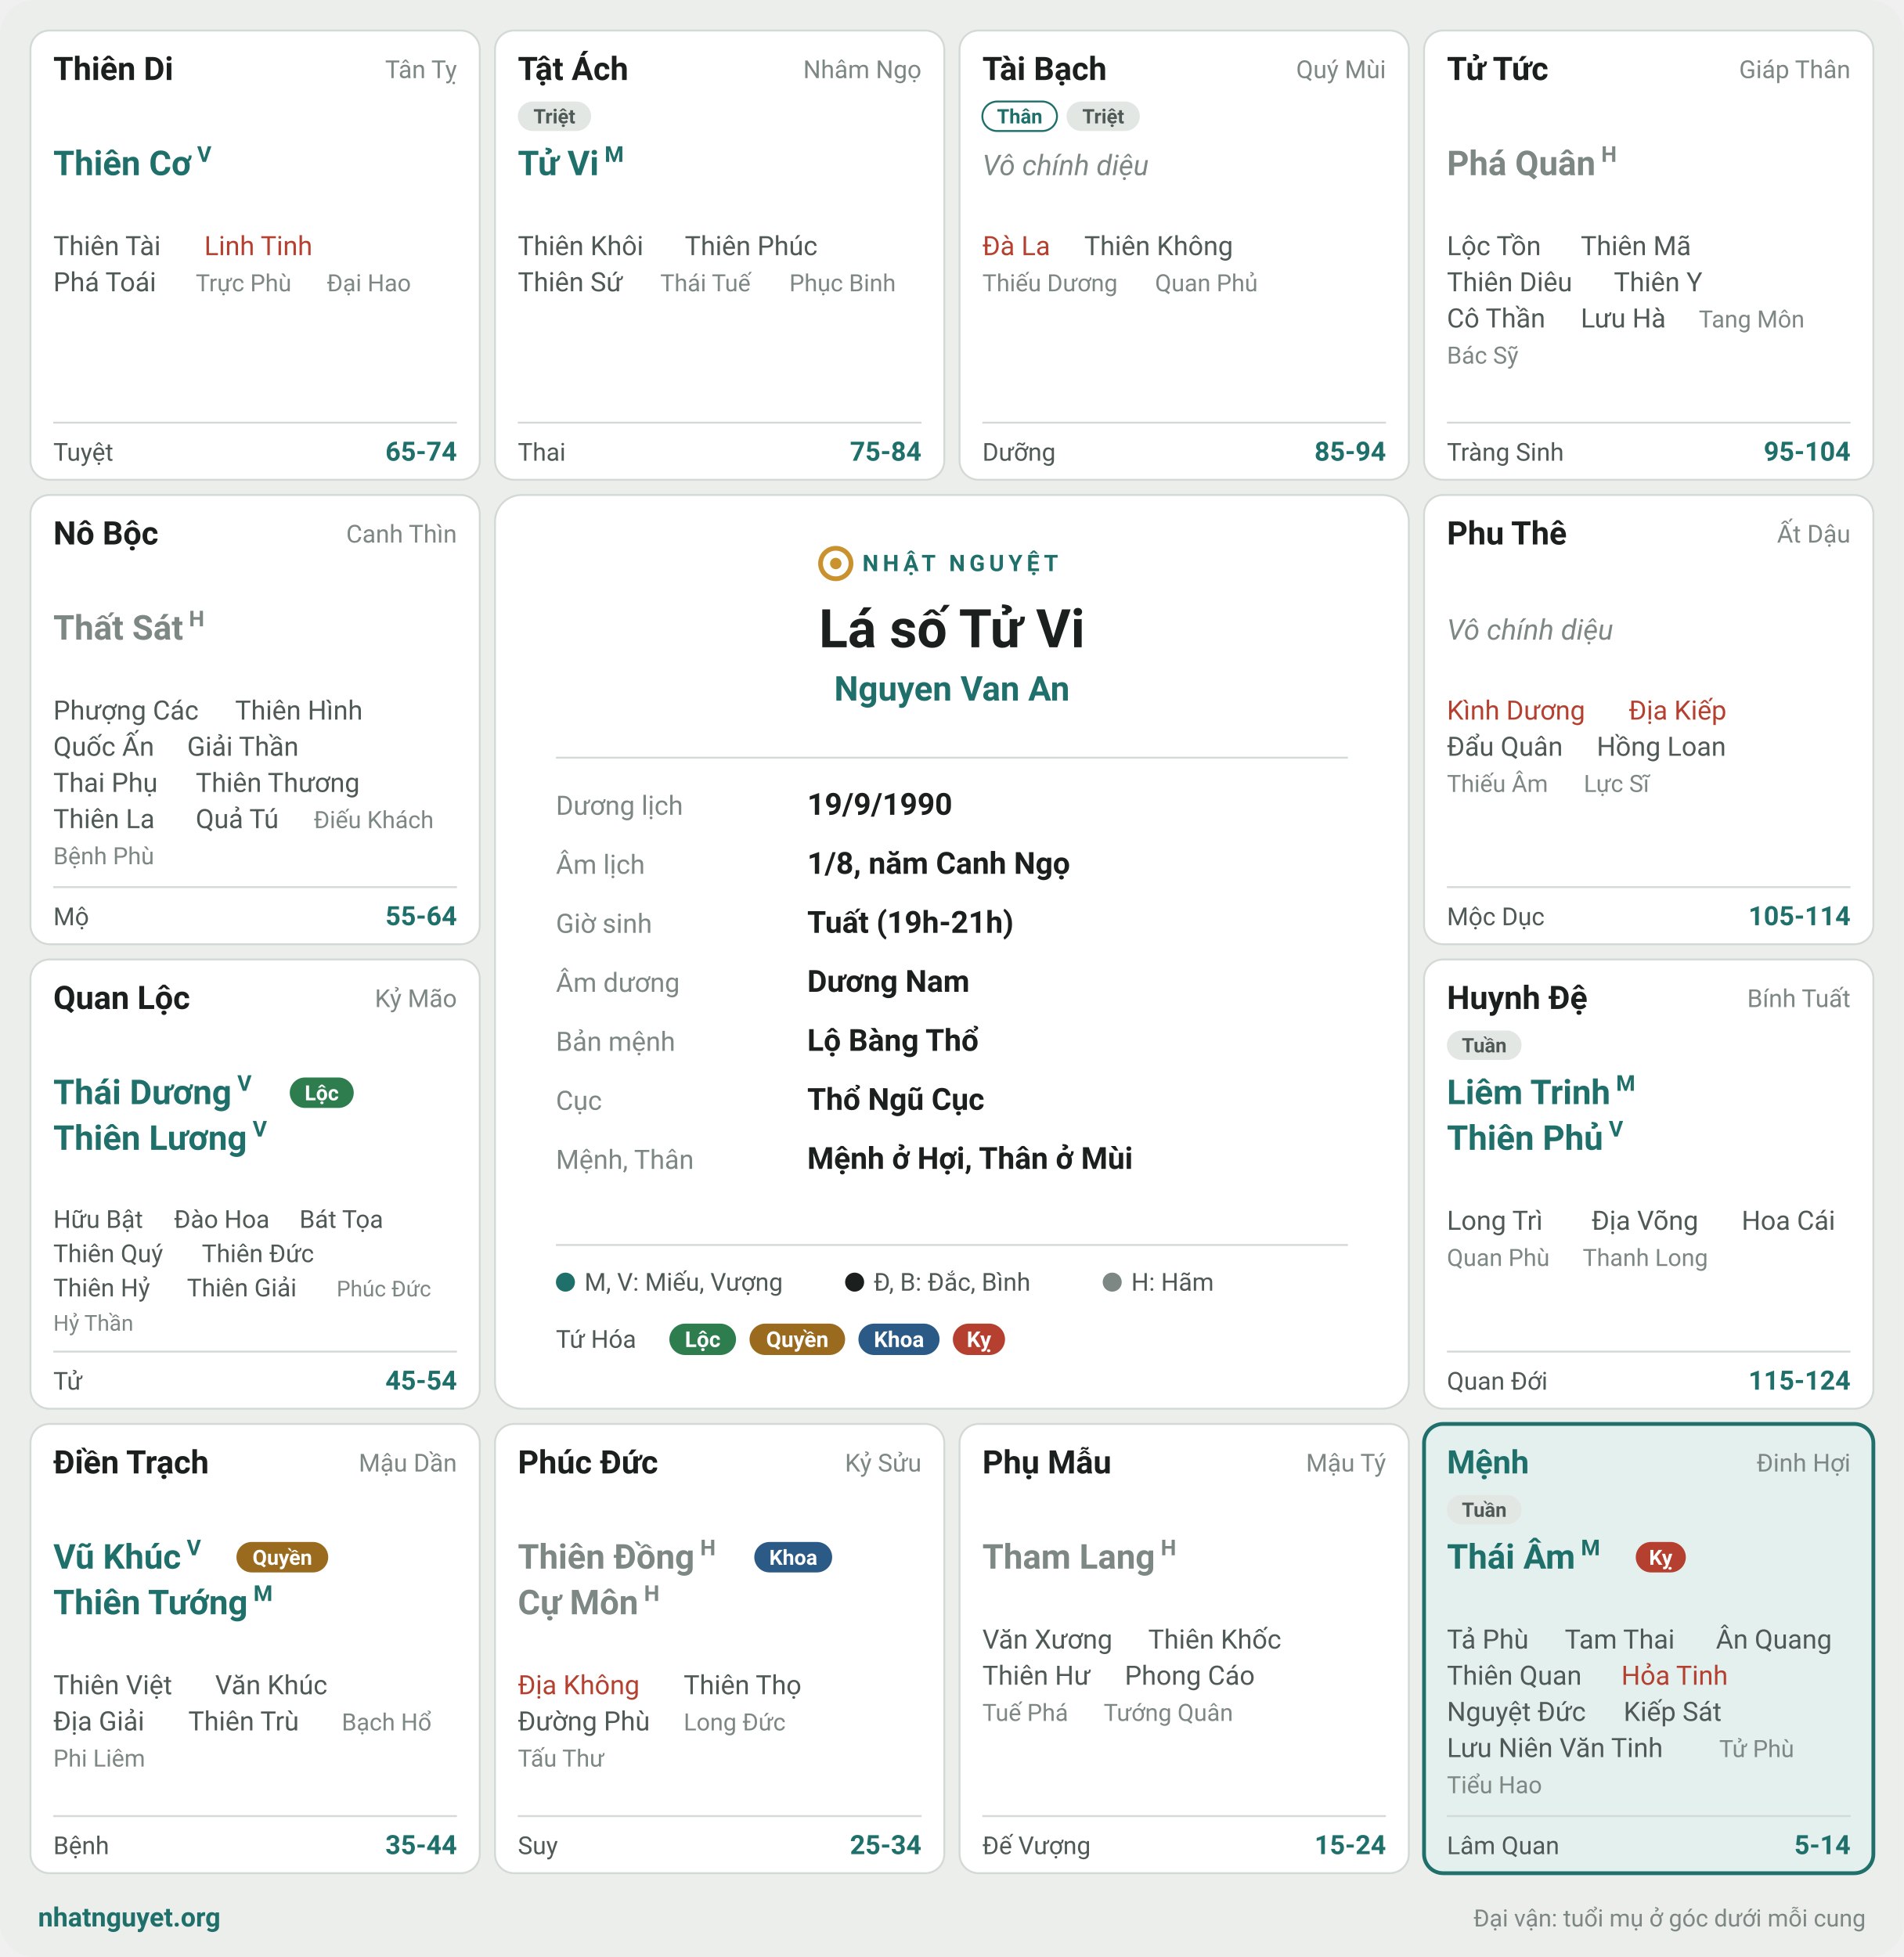
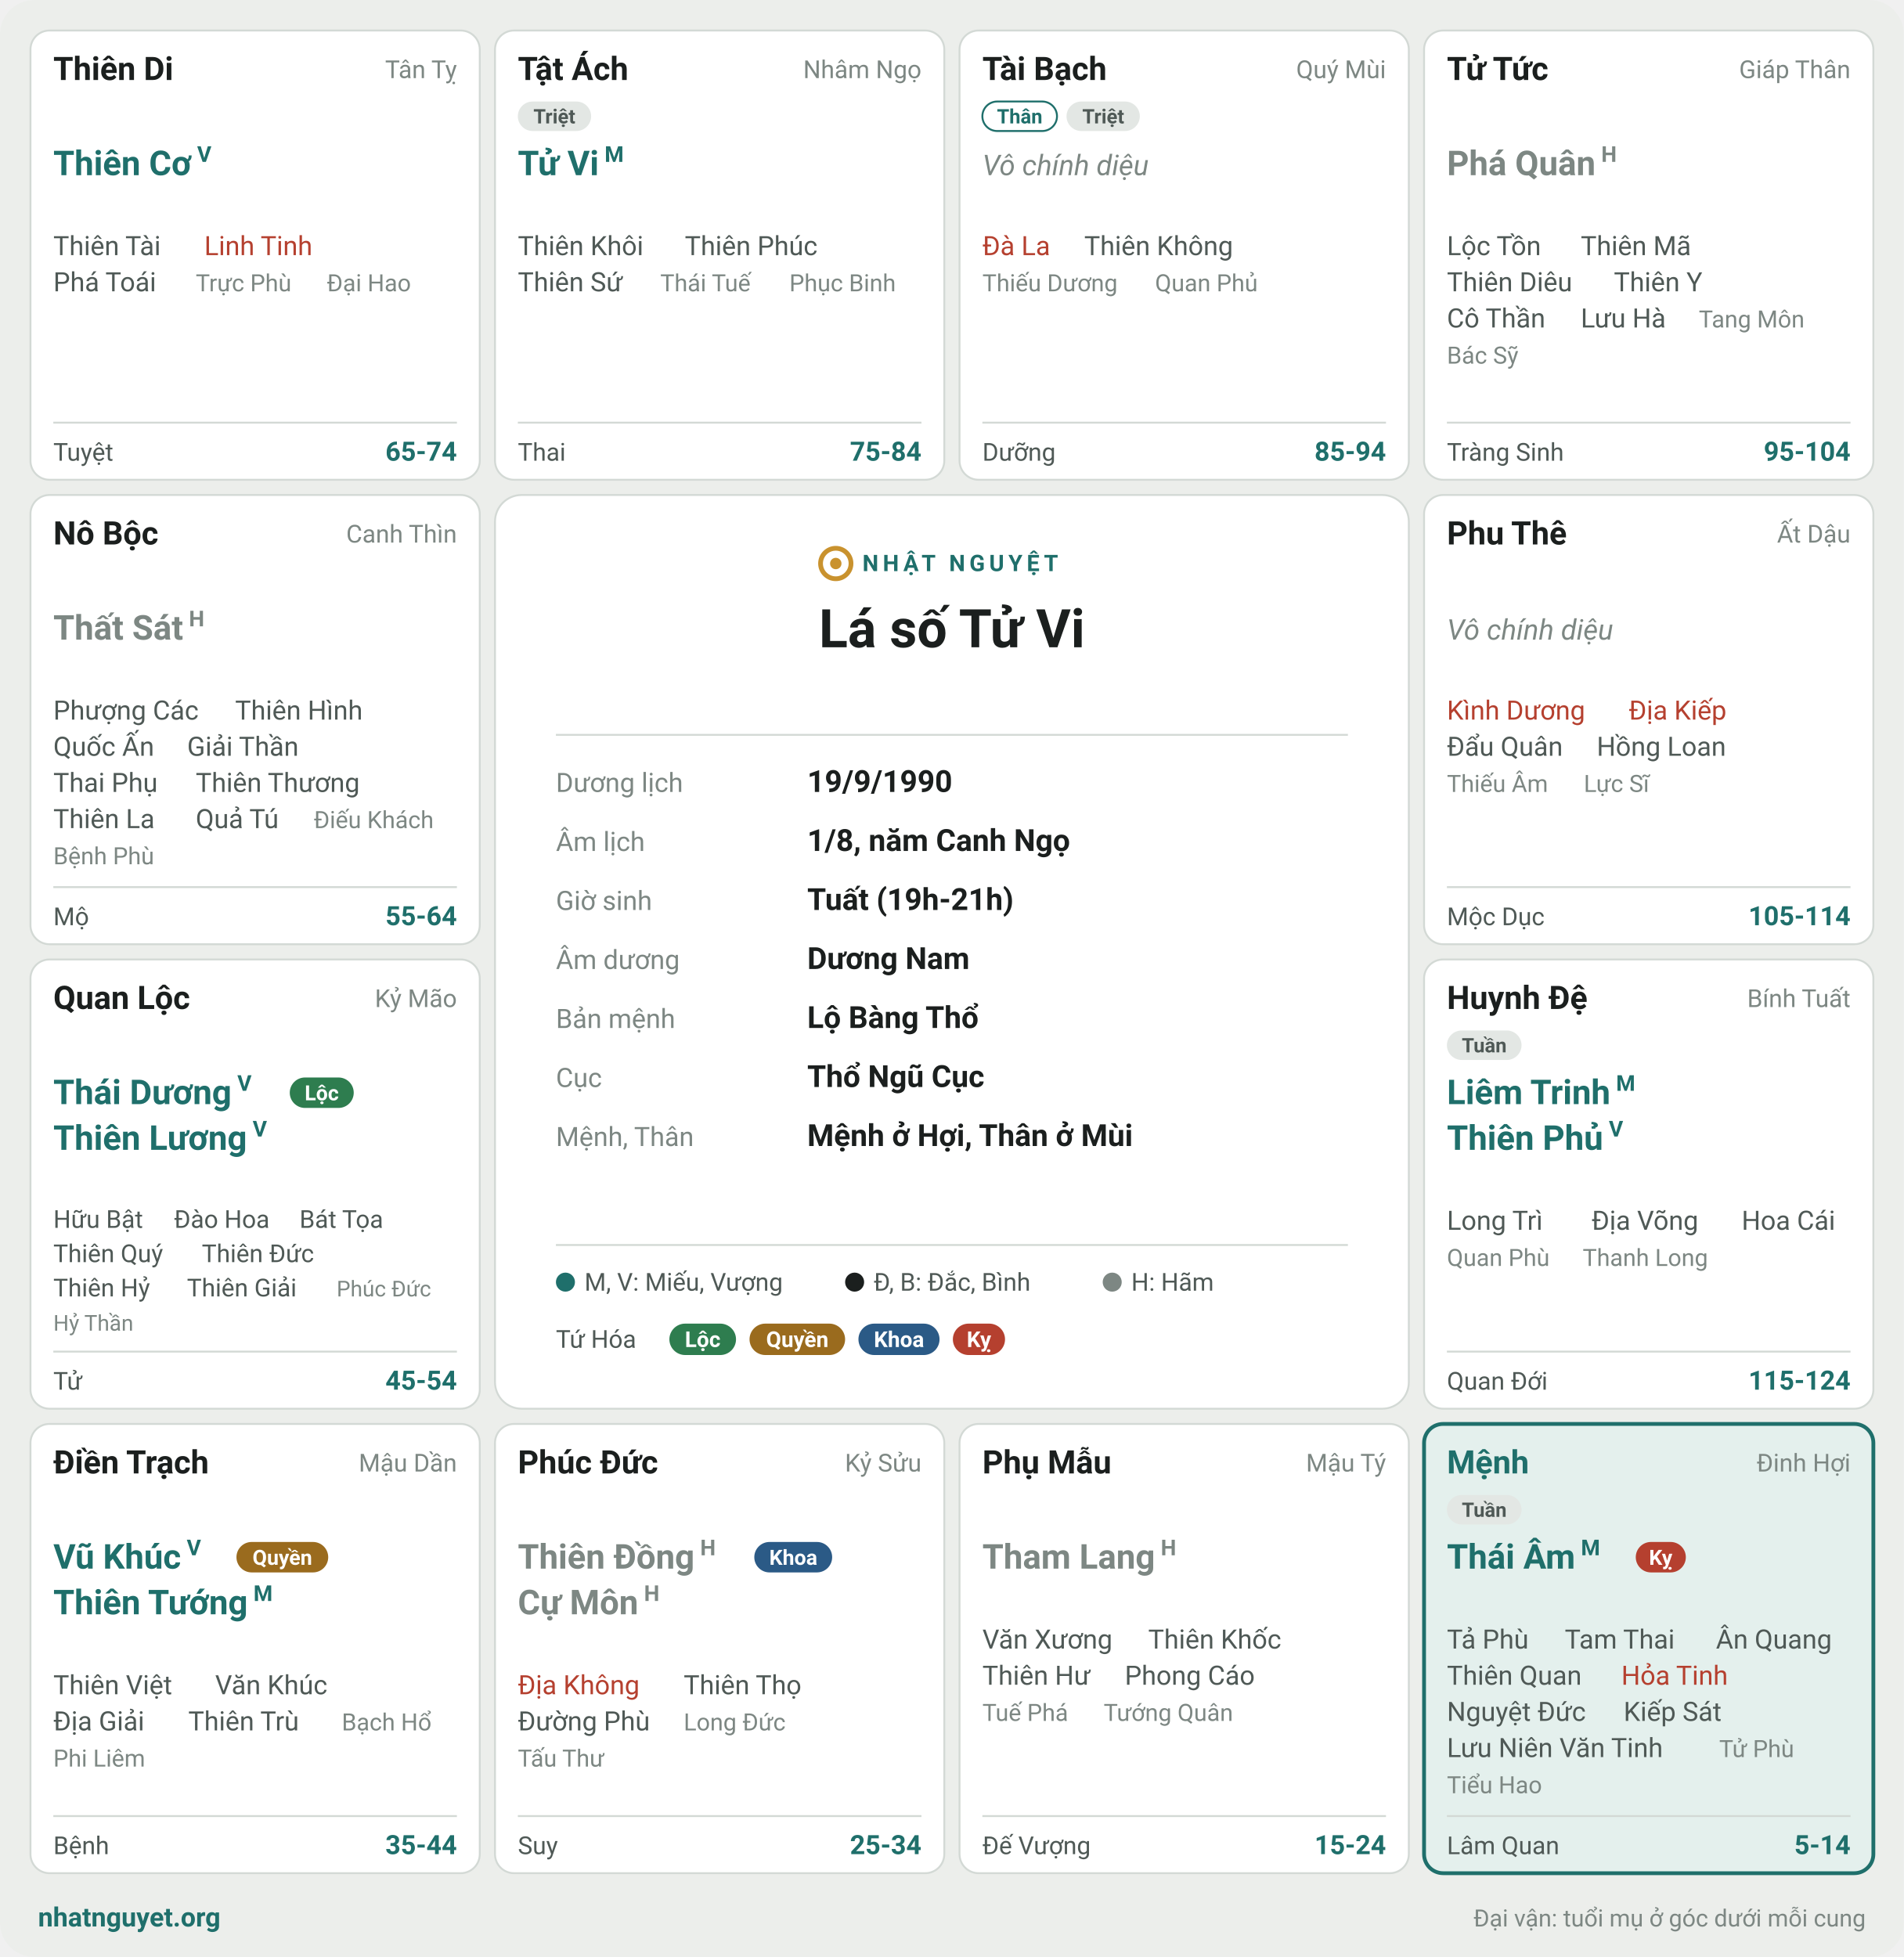
<svg xmlns="http://www.w3.org/2000/svg" viewBox="0 0 1000 1028" width="720" height="740.2" role="img" aria-labelledby="nn-tieu-de nn-mo-ta" lang="vi">
  <style>text{font-family:-apple-system, BlinkMacSystemFont, 'Segoe UI', Roboto, 'Helvetica Neue', Arial, 'Noto Sans', 'PingFang SC', 'Hiragino Sans GB', 'Microsoft YaHei', 'Noto Sans CJK SC', sans-serif;}</style>
  <rect x="0" y="0" width="1000" height="1028" rx="18" fill="#ECEEEB" />
  <rect x="504" y="748" width="236" height="236" rx="10" fill="#FFFFFF" stroke="#D3D9D5" stroke-width="1" />
  <text x="728" y="773" font-size="13" fill="#7D8783" text-anchor="end">Mậu Tý</text>
  <text x="516" y="774" font-size="17" fill="#1B1F1E" font-weight="700">Phụ Mẫu</text>
  <text x="516" y="824" font-size="18" fill="#7D8783" font-weight="700">Tham Lang<tspan dx="3" dy="-7" font-size="11.5">H</tspan>
  </text>
  <text x="516" y="866" font-size="14" fill="#4F5956">Văn Xương</text>
  <text x="603.1" y="866" font-size="14" fill="#4F5956">Thiên Khốc</text>
  <text x="516" y="885" font-size="14" fill="#4F5956">Thiên Hư</text>
  <text x="590.8" y="885" font-size="14" fill="#4F5956">Phong Cáo</text>
  <text x="516" y="904" font-size="12.5" fill="#7D8783">Tuế Phá</text>
  <text x="579.7" y="904" font-size="12.5" fill="#7D8783">Tướng Quân</text>
  <line x1="516" y1="954" x2="728" y2="954" stroke="#D3D9D5" stroke-width="1" />
  <text x="728" y="974" font-size="14" fill="#1F6F6B" font-weight="700" text-anchor="end">15-24</text>
  <text x="516" y="974" font-size="13" fill="#4F5956">Đế Vượng</text>
  <rect x="260" y="748" width="236" height="236" rx="10" fill="#FFFFFF" stroke="#D3D9D5" stroke-width="1" />
  <text x="484" y="773" font-size="13" fill="#7D8783" text-anchor="end">Kỷ Sửu</text>
  <text x="272" y="774" font-size="17" fill="#1B1F1E" font-weight="700">Phúc Đức</text>
  <text x="272" y="824" font-size="18" fill="#7D8783" font-weight="700">Thiên Đồng<tspan dx="3" dy="-7" font-size="11.5">H</tspan>
  </text>
  <rect x="396.2" y="810" width="40.9" height="16" rx="8" fill="#2B5A86" />
  <text x="416.7" y="822" font-size="11" fill="#FFFFFF" font-weight="700" text-anchor="middle">Khoa</text>
  <text x="272" y="848" font-size="18" fill="#7D8783" font-weight="700">Cự Môn<tspan dx="3" dy="-7" font-size="11.5">H</tspan>
  </text>
  <text x="272" y="890" font-size="14" fill="#B5402F">Địa Không</text>
  <text x="359.1" y="890" font-size="14" fill="#4F5956">Thiên Thọ</text>
  <text x="272" y="909" font-size="14" fill="#4F5956">Đường Phù</text>
  <text x="359.1" y="909" font-size="12.5" fill="#7D8783">Long Đức</text>
  <text x="272" y="928" font-size="12.5" fill="#7D8783">Tấu Thư</text>
  <line x1="272" y1="954" x2="484" y2="954" stroke="#D3D9D5" stroke-width="1" />
  <text x="484" y="974" font-size="14" fill="#1F6F6B" font-weight="700" text-anchor="end">25-34</text>
  <text x="272" y="974" font-size="13" fill="#4F5956">Suy</text>
  <rect x="16" y="748" width="236" height="236" rx="10" fill="#FFFFFF" stroke="#D3D9D5" stroke-width="1" />
  <text x="240" y="773" font-size="13" fill="#7D8783" text-anchor="end">Mậu Dần</text>
  <text x="28" y="774" font-size="17" fill="#1B1F1E" font-weight="700">Điền Trạch</text>
  <text x="28" y="824" font-size="18" fill="#1F6F6B" font-weight="700">Vũ Khúc<tspan dx="3" dy="-7" font-size="11.5">V</tspan>
  </text>
  <rect x="124.2" y="810" width="48.2" height="16" rx="8" fill="#9A6B1E" />
  <text x="148.3" y="822" font-size="11" fill="#FFFFFF" font-weight="700" text-anchor="middle">Quyền</text>
  <text x="28" y="848" font-size="18" fill="#1F6F6B" font-weight="700">Thiên Tướng<tspan dx="3" dy="-7" font-size="11.5">M</tspan>
  </text>
  <text x="28" y="890" font-size="14" fill="#4F5956">Thiên Việt</text>
  <text x="113" y="890" font-size="14" fill="#4F5956">Văn Khúc</text>
  <text x="28" y="909" font-size="14" fill="#4F5956">Địa Giải</text>
  <text x="98.9" y="909" font-size="14" fill="#4F5956">Thiên Trù</text>
  <text x="179.5" y="909" font-size="12.5" fill="#7D8783">Bạch Hổ</text>
  <text x="28" y="928" font-size="12.5" fill="#7D8783">Phi Liêm</text>
  <line x1="28" y1="954" x2="240" y2="954" stroke="#D3D9D5" stroke-width="1" />
  <text x="240" y="974" font-size="14" fill="#1F6F6B" font-weight="700" text-anchor="end">35-44</text>
  <text x="28" y="974" font-size="13" fill="#4F5956">Bệnh</text>
  <rect x="16" y="504" width="236" height="236" rx="10" fill="#FFFFFF" stroke="#D3D9D5" stroke-width="1" />
  <text x="240" y="529" font-size="13" fill="#7D8783" text-anchor="end">Kỷ Mão</text>
  <text x="28" y="530" font-size="17" fill="#1B1F1E" font-weight="700">Quan Lộc</text>
  <text x="28" y="580" font-size="18" fill="#1F6F6B" font-weight="700">Thái Dương<tspan dx="3" dy="-7" font-size="11.5">V</tspan>
  </text>
  <rect x="152.2" y="566" width="33.6" height="16" rx="8" fill="#2E7D4F" />
  <text x="169" y="578" font-size="11" fill="#FFFFFF" font-weight="700" text-anchor="middle">Lộc</text>
  <text x="28" y="604" font-size="18" fill="#1F6F6B" font-weight="700">Thiên Lương<tspan dx="3" dy="-7" font-size="11.5">V</tspan>
  </text>
  <text x="28" y="645" font-size="13" fill="#4F5956">Hữu Bật</text>
  <text x="91.4" y="645" font-size="13" fill="#4F5956">Đào Hoa</text>
  <text x="157.3" y="645" font-size="13" fill="#4F5956">Bát Tọa</text>
  <text x="28" y="663" font-size="13" fill="#4F5956">Thiên Quý</text>
  <text x="106" y="663" font-size="13" fill="#4F5956">Thiên Đức</text>
  <text x="28" y="681" font-size="13" fill="#4F5956">Thiên Hỷ</text>
  <text x="98.2" y="681" font-size="13" fill="#4F5956">Thiên Giải</text>
  <text x="176.8" y="681" font-size="11.5" fill="#7D8783">Phúc Đức</text>
  <text x="28" y="699" font-size="11.5" fill="#7D8783">Hỷ Thần</text>
  <line x1="28" y1="710" x2="240" y2="710" stroke="#D3D9D5" stroke-width="1" />
  <text x="240" y="730" font-size="14" fill="#1F6F6B" font-weight="700" text-anchor="end">45-54</text>
  <text x="28" y="730" font-size="13" fill="#4F5956">Tử</text>
  <rect x="16" y="260" width="236" height="236" rx="10" fill="#FFFFFF" stroke="#D3D9D5" stroke-width="1" />
  <text x="240" y="285" font-size="13" fill="#7D8783" text-anchor="end">Canh Thìn</text>
  <text x="28" y="286" font-size="17" fill="#1B1F1E" font-weight="700">Nô Bộc</text>
  <text x="28" y="336" font-size="18" fill="#7D8783" font-weight="700">Thất Sát<tspan dx="3" dy="-7" font-size="11.5">H</tspan>
  </text>
  <text x="28" y="378" font-size="14" fill="#4F5956">Phượng Các</text>
  <text x="123.5" y="378" font-size="14" fill="#4F5956">Thiên Hình</text>
  <text x="28" y="397" font-size="14" fill="#4F5956">Quốc Ấn</text>
  <text x="98.3" y="397" font-size="14" fill="#4F5956">Giải Thần</text>
  <text x="28" y="416" font-size="14" fill="#4F5956">Thai Phụ</text>
  <text x="102.8" y="416" font-size="14" fill="#4F5956">Thiên Thương</text>
  <text x="28" y="435" font-size="14" fill="#4F5956">Thiên La</text>
  <text x="102.8" y="435" font-size="14" fill="#4F5956">Quả Tú</text>
  <text x="164.8" y="435" font-size="12.5" fill="#7D8783">Điếu Khách</text>
  <text x="28" y="454" font-size="12.5" fill="#7D8783">Bệnh Phù</text>
  <line x1="28" y1="466" x2="240" y2="466" stroke="#D3D9D5" stroke-width="1" />
  <text x="240" y="486" font-size="14" fill="#1F6F6B" font-weight="700" text-anchor="end">55-64</text>
  <text x="28" y="486" font-size="13" fill="#4F5956">Mộ</text>
  <rect x="16" y="16" width="236" height="236" rx="10" fill="#FFFFFF" stroke="#D3D9D5" stroke-width="1" />
  <text x="240" y="41" font-size="13" fill="#7D8783" text-anchor="end">Tân Tỵ</text>
  <text x="28" y="42" font-size="17" fill="#1B1F1E" font-weight="700">Thiên Di</text>
  <text x="28" y="92" font-size="18" fill="#1F6F6B" font-weight="700">Thiên Cơ<tspan dx="3" dy="-7" font-size="11.5">V</tspan>
  </text>
  <text x="28" y="134" font-size="14" fill="#4F5956">Thiên Tài</text>
  <text x="107.3" y="134" font-size="14" fill="#B5402F">Linh Tinh</text>
  <text x="28" y="153" font-size="14" fill="#4F5956">Phá Toái</text>
  <text x="102.8" y="153" font-size="12.5" fill="#7D8783">Trực Phù</text>
  <text x="171.7" y="153" font-size="12.5" fill="#7D8783">Đại Hao</text>
  <line x1="28" y1="222" x2="240" y2="222" stroke="#D3D9D5" stroke-width="1" />
  <text x="240" y="242" font-size="14" fill="#1F6F6B" font-weight="700" text-anchor="end">65-74</text>
  <text x="28" y="242" font-size="13" fill="#4F5956">Tuyệt</text>
  <rect x="260" y="16" width="236" height="236" rx="10" fill="#FFFFFF" stroke="#D3D9D5" stroke-width="1" />
  <text x="484" y="41" font-size="13" fill="#7D8783" text-anchor="end">Nhâm Ngọ</text>
  <text x="272" y="42" font-size="17" fill="#1B1F1E" font-weight="700">Tật Ách</text>
  <rect x="272" y="53.3" width="38.5" height="15.5" rx="7.8" fill="#E3E7E4" />
  <text x="291.2" y="64.8" font-size="10.5" fill="#4F5956" font-weight="700" text-anchor="middle">Triệt</text>
  <text x="272" y="92" font-size="18" fill="#1F6F6B" font-weight="700">Tử Vi<tspan dx="3" dy="-7" font-size="11.5">M</tspan>
  </text>
  <text x="272" y="134" font-size="14" fill="#4F5956">Thiên Khôi</text>
  <text x="359.7" y="134" font-size="14" fill="#4F5956">Thiên Phúc</text>
  <text x="272" y="153" font-size="14" fill="#4F5956">Thiên Sứ</text>
  <text x="346.8" y="153" font-size="12.5" fill="#7D8783">Thái Tuế</text>
  <text x="414.6" y="153" font-size="12.5" fill="#7D8783">Phục Binh</text>
  <line x1="272" y1="222" x2="484" y2="222" stroke="#D3D9D5" stroke-width="1" />
  <text x="484" y="242" font-size="14" fill="#1F6F6B" font-weight="700" text-anchor="end">75-84</text>
  <text x="272" y="242" font-size="13" fill="#4F5956">Thai</text>
  <rect x="504" y="16" width="236" height="236" rx="10" fill="#FFFFFF" stroke="#D3D9D5" stroke-width="1" />
  <text x="728" y="41" font-size="13" fill="#7D8783" text-anchor="end">Quý Mùi</text>
  <text x="516" y="42" font-size="17" fill="#1B1F1E" font-weight="700">Tài Bạch</text>
  <rect x="516" y="53.3" width="39.2" height="15.5" rx="7.8" fill="none" stroke="#1F6F6B" stroke-width="1" />
  <text x="535.6" y="64.8" font-size="10.5" fill="#1F6F6B" font-weight="700" text-anchor="middle">Thân</text>
  <rect x="560.2" y="53.3" width="38.5" height="15.5" rx="7.8" fill="#E3E7E4" />
  <text x="579.5" y="64.8" font-size="10.5" fill="#4F5956" font-weight="700" text-anchor="middle">Triệt</text>
  <text x="516" y="92" font-size="15" fill="#7D8783" font-style="italic">Vô chính diệu</text>
  <text x="516" y="134" font-size="14" fill="#B5402F">Đà La</text>
  <text x="569.5" y="134" font-size="14" fill="#4F5956">Thiên Không</text>
  <text x="516" y="153" font-size="12.5" fill="#7D8783">Thiếu Dương</text>
  <text x="606.7" y="153" font-size="12.5" fill="#7D8783">Quan Phủ</text>
  <line x1="516" y1="222" x2="728" y2="222" stroke="#D3D9D5" stroke-width="1" />
  <text x="728" y="242" font-size="14" fill="#1F6F6B" font-weight="700" text-anchor="end">85-94</text>
  <text x="516" y="242" font-size="13" fill="#4F5956">Dưỡng</text>
  <rect x="748" y="16" width="236" height="236" rx="10" fill="#FFFFFF" stroke="#D3D9D5" stroke-width="1" />
  <text x="972" y="41" font-size="13" fill="#7D8783" text-anchor="end">Giáp Thân</text>
  <text x="760" y="42" font-size="17" fill="#1B1F1E" font-weight="700">Tử Tức</text>
  <text x="760" y="92" font-size="18" fill="#7D8783" font-weight="700">Phá Quân<tspan dx="3" dy="-7" font-size="11.5">H</tspan>
  </text>
  <text x="760" y="134" font-size="14" fill="#4F5956">Lộc Tồn</text>
  <text x="830.3" y="134" font-size="14" fill="#4F5956">Thiên Mã</text>
  <text x="760" y="153" font-size="14" fill="#4F5956">Thiên Diêu</text>
  <text x="847.7" y="153" font-size="14" fill="#4F5956">Thiên Y</text>
  <text x="760" y="172" font-size="14" fill="#4F5956">Cô Thần</text>
  <text x="830.3" y="172" font-size="14" fill="#4F5956">Lưu Hà</text>
  <text x="892.3" y="172" font-size="12.5" fill="#7D8783">Tang Môn</text>
  <text x="760" y="191" font-size="12.5" fill="#7D8783">Bác Sỹ</text>
  <line x1="760" y1="222" x2="972" y2="222" stroke="#D3D9D5" stroke-width="1" />
  <text x="972" y="242" font-size="14" fill="#1F6F6B" font-weight="700" text-anchor="end">95-104</text>
  <text x="760" y="242" font-size="13" fill="#4F5956">Tràng Sinh</text>
  <rect x="748" y="260" width="236" height="236" rx="10" fill="#FFFFFF" stroke="#D3D9D5" stroke-width="1" />
  <text x="972" y="285" font-size="13" fill="#7D8783" text-anchor="end">Ất Dậu</text>
  <text x="760" y="286" font-size="17" fill="#1B1F1E" font-weight="700">Phu Thê</text>
  <text x="760" y="336" font-size="15" fill="#7D8783" font-style="italic">Vô chính diệu</text>
  <text x="760" y="378" font-size="14" fill="#B5402F">Kình Dương</text>
  <text x="855.5" y="378" font-size="14" fill="#B5402F">Địa Kiếp</text>
  <text x="760" y="397" font-size="14" fill="#4F5956">Đẩu Quân</text>
  <text x="838.7" y="397" font-size="14" fill="#4F5956">Hồng Loan</text>
  <text x="760" y="416" font-size="12.5" fill="#7D8783">Thiếu Âm</text>
  <text x="831.9" y="416" font-size="12.5" fill="#7D8783">Lực Sĩ</text>
  <line x1="760" y1="466" x2="972" y2="466" stroke="#D3D9D5" stroke-width="1" />
  <text x="972" y="486" font-size="14" fill="#1F6F6B" font-weight="700" text-anchor="end">105-114</text>
  <text x="760" y="486" font-size="13" fill="#4F5956">Mộc Dục</text>
  <rect x="748" y="504" width="236" height="236" rx="10" fill="#FFFFFF" stroke="#D3D9D5" stroke-width="1" />
  <text x="972" y="529" font-size="13" fill="#7D8783" text-anchor="end">Bính Tuất</text>
  <text x="760" y="530" font-size="17" fill="#1B1F1E" font-weight="700">Huynh Đệ</text>
  <rect x="760" y="541.3" width="39.2" height="15.5" rx="7.8" fill="#E3E7E4" />
  <text x="779.6" y="552.8" font-size="10.5" fill="#4F5956" font-weight="700" text-anchor="middle">Tuần</text>
  <text x="760" y="580" font-size="18" fill="#1F6F6B" font-weight="700">Liêm Trinh<tspan dx="3" dy="-7" font-size="11.5">M</tspan>
  </text>
  <text x="760" y="604" font-size="18" fill="#1F6F6B" font-weight="700">Thiên Phủ<tspan dx="3" dy="-7" font-size="11.5">V</tspan>
  </text>
  <text x="760" y="646" font-size="14" fill="#4F5956">Long Trì</text>
  <text x="836" y="646" font-size="14" fill="#4F5956">Địa Võng</text>
  <text x="914.8" y="646" font-size="14" fill="#4F5956">Hoa Cái</text>
  <text x="760" y="665" font-size="12.5" fill="#7D8783">Quan Phù</text>
  <text x="831.3" y="665" font-size="12.5" fill="#7D8783">Thanh Long</text>
  <line x1="760" y1="710" x2="972" y2="710" stroke="#D3D9D5" stroke-width="1" />
  <text x="972" y="730" font-size="14" fill="#1F6F6B" font-weight="700" text-anchor="end">115-124</text>
  <text x="760" y="730" font-size="13" fill="#4F5956">Quan Đới</text>
  <rect x="748" y="748" width="236" height="236" rx="10" fill="#E4F0ED" stroke="#1F6F6B" stroke-width="2" />
  <text x="972" y="773" font-size="13" fill="#7D8783" text-anchor="end">Đinh Hợi</text>
  <text x="760" y="774" font-size="17" fill="#1F6F6B" font-weight="700">Mệnh</text>
  <rect x="760" y="785.3" width="39.2" height="15.5" rx="7.8" fill="#E3E7E4" />
  <text x="779.6" y="796.8" font-size="10.5" fill="#4F5956" font-weight="700" text-anchor="middle">Tuần</text>
  <text x="760" y="824" font-size="18" fill="#1F6F6B" font-weight="700">Thái Âm<tspan dx="3" dy="-7" font-size="11.5">M</tspan>
  </text>
  <rect x="859.2" y="810" width="26.3" height="16" rx="8" fill="#B5402F" />
  <text x="872.3" y="822" font-size="11" fill="#FFFFFF" font-weight="700" text-anchor="middle">Kỵ</text>
  <text x="760" y="866" font-size="14" fill="#4F5956">Tả Phù</text>
  <text x="821.9" y="866" font-size="14" fill="#4F5956">Tam Thai</text>
  <text x="901.3" y="866" font-size="14" fill="#4F5956">Ân Quang</text>
  <text x="760" y="885" font-size="14" fill="#4F5956">Thiên Quan</text>
  <text x="851.6" y="885" font-size="14" fill="#B5402F">Hỏa Tinh</text>
  <text x="760" y="904" font-size="14" fill="#4F5956">Nguyệt Đức</text>
  <text x="852.8" y="904" font-size="14" fill="#4F5956">Kiếp Sát</text>
  <text x="760" y="923" font-size="14" fill="#4F5956">Lưu Niên Văn Tinh</text>
  <text x="903" y="923" font-size="12.5" fill="#7D8783">Tử Phù</text>
  <text x="760" y="942" font-size="12.5" fill="#7D8783">Tiểu Hao</text>
  <line x1="760" y1="954" x2="972" y2="954" stroke="#D3D9D5" stroke-width="1" />
  <text x="972" y="974" font-size="14" fill="#1F6F6B" font-weight="700" text-anchor="end">5-14</text>
  <text x="760" y="974" font-size="13" fill="#4F5956">Lâm Quan</text>
  <rect x="260" y="260" width="480" height="480" rx="14" fill="#FFFFFF" stroke="#D3D9D5" stroke-width="1" />
  <circle cx="439" cy="296" r="8" fill="none" stroke="#C9922E" stroke-width="2.5" />
  <circle cx="439" cy="296" r="3" fill="#C9922E" />
  <text x="453" y="300" font-size="12" fill="#1F6F6B" font-weight="700" letter-spacing="2.2">NHẬT NGUYỆT</text>
  <text x="500" y="340" font-size="28" fill="#1B1F1E" font-weight="700" text-anchor="middle">Lá số Tử Vi</text>
-   <text x="500" y="368" font-size="18" fill="#1F6F6B" font-weight="700" text-anchor="middle">Nguyen Van An</text>
-   <line x1="292" y1="398" x2="708" y2="398" stroke="#D3D9D5" stroke-width="1" />
-   <text x="292" y="428" font-size="14" fill="#7D8783">Dương lịch</text>
-   <text x="424" y="428" font-size="16" fill="#1B1F1E" font-weight="700">19/9/1990</text>
-   <text x="292" y="459" font-size="14" fill="#7D8783">Âm lịch</text>
-   <text x="424" y="459" font-size="16" fill="#1B1F1E" font-weight="700">1/8, năm Canh Ngọ</text>
-   <text x="292" y="490" font-size="14" fill="#7D8783">Giờ sinh</text>
-   <text x="424" y="490" font-size="16" fill="#1B1F1E" font-weight="700">Tuất (19h-21h)</text>
-   <text x="292" y="521" font-size="14" fill="#7D8783">Âm dương</text>
-   <text x="424" y="521" font-size="16" fill="#1B1F1E" font-weight="700">Dương Nam</text>
-   <text x="292" y="552" font-size="14" fill="#7D8783">Bản mệnh</text>
-   <text x="424" y="552" font-size="16" fill="#1B1F1E" font-weight="700">Lộ Bàng Thổ</text>
-   <text x="292" y="583" font-size="14" fill="#7D8783">Cục</text>
-   <text x="424" y="583" font-size="16" fill="#1B1F1E" font-weight="700">Thổ Ngũ Cục</text>
-   <text x="292" y="614" font-size="14" fill="#7D8783">Mệnh, Thân</text>
-   <text x="424" y="614" font-size="16" fill="#1B1F1E" font-weight="700">Mệnh ở Hợi, Thân ở Mùi</text>
+   <line x1="292" y1="386" x2="708" y2="386" stroke="#D3D9D5" stroke-width="1" />
+   <text x="292" y="416" font-size="14" fill="#7D8783">Dương lịch</text>
+   <text x="424" y="416" font-size="16" fill="#1B1F1E" font-weight="700">19/9/1990</text>
+   <text x="292" y="447" font-size="14" fill="#7D8783">Âm lịch</text>
+   <text x="424" y="447" font-size="16" fill="#1B1F1E" font-weight="700">1/8, năm Canh Ngọ</text>
+   <text x="292" y="478" font-size="14" fill="#7D8783">Giờ sinh</text>
+   <text x="424" y="478" font-size="16" fill="#1B1F1E" font-weight="700">Tuất (19h-21h)</text>
+   <text x="292" y="509" font-size="14" fill="#7D8783">Âm dương</text>
+   <text x="424" y="509" font-size="16" fill="#1B1F1E" font-weight="700">Dương Nam</text>
+   <text x="292" y="540" font-size="14" fill="#7D8783">Bản mệnh</text>
+   <text x="424" y="540" font-size="16" fill="#1B1F1E" font-weight="700">Lộ Bàng Thổ</text>
+   <text x="292" y="571" font-size="14" fill="#7D8783">Cục</text>
+   <text x="424" y="571" font-size="16" fill="#1B1F1E" font-weight="700">Thổ Ngũ Cục</text>
+   <text x="292" y="602" font-size="14" fill="#7D8783">Mệnh, Thân</text>
+   <text x="424" y="602" font-size="16" fill="#1B1F1E" font-weight="700">Mệnh ở Hợi, Thân ở Mùi</text>
  <line x1="292" y1="654" x2="708" y2="654" stroke="#D3D9D5" stroke-width="1" />
  <circle cx="297" cy="673.5" r="5" fill="#1F6F6B" />
  <text x="307" y="678" font-size="13" fill="#4F5956">M, V: Miếu, Vượng</text>
  <circle cx="448.9" cy="673.5" r="5" fill="#1B1F1E" />
  <text x="458.9" y="678" font-size="13" fill="#4F5956">Đ, B: Đắc, Bình</text>
  <circle cx="584.2" cy="673.5" r="5" fill="#7D8783" />
  <text x="594.2" y="678" font-size="13" fill="#4F5956">H: Hãm</text>
  <text x="292" y="708" font-size="13" fill="#4F5956">Tứ Hóa</text>
  <rect x="351.6" y="695.3" width="35" height="16.5" rx="8.3" fill="#2E7D4F" />
  <text x="369.1" y="707.6" font-size="11.5" fill="#FFFFFF" font-weight="700" text-anchor="middle">Lộc</text>
  <rect x="393.7" y="695.3" width="50.2" height="16.5" rx="8.3" fill="#9A6B1E" />
  <text x="418.8" y="707.6" font-size="11.5" fill="#FFFFFF" font-weight="700" text-anchor="middle">Quyền</text>
  <rect x="450.9" y="695.3" width="42.6" height="16.5" rx="8.3" fill="#2B5A86" />
  <text x="472.2" y="707.6" font-size="11.5" fill="#FFFFFF" font-weight="700" text-anchor="middle">Khoa</text>
  <rect x="500.5" y="695.3" width="27.4" height="16.5" rx="8.3" fill="#B5402F" />
  <text x="514.2" y="707.6" font-size="11.5" fill="#FFFFFF" font-weight="700" text-anchor="middle">Kỵ</text>
  <text x="20" y="1012" font-size="14" fill="#1F6F6B" font-weight="700">nhatnguyet.org</text>
  <text x="980" y="1012" font-size="12.5" fill="#7D8783" text-anchor="end">Đại vận: tuổi mụ ở góc dưới mỗi cung</text>
</svg>
